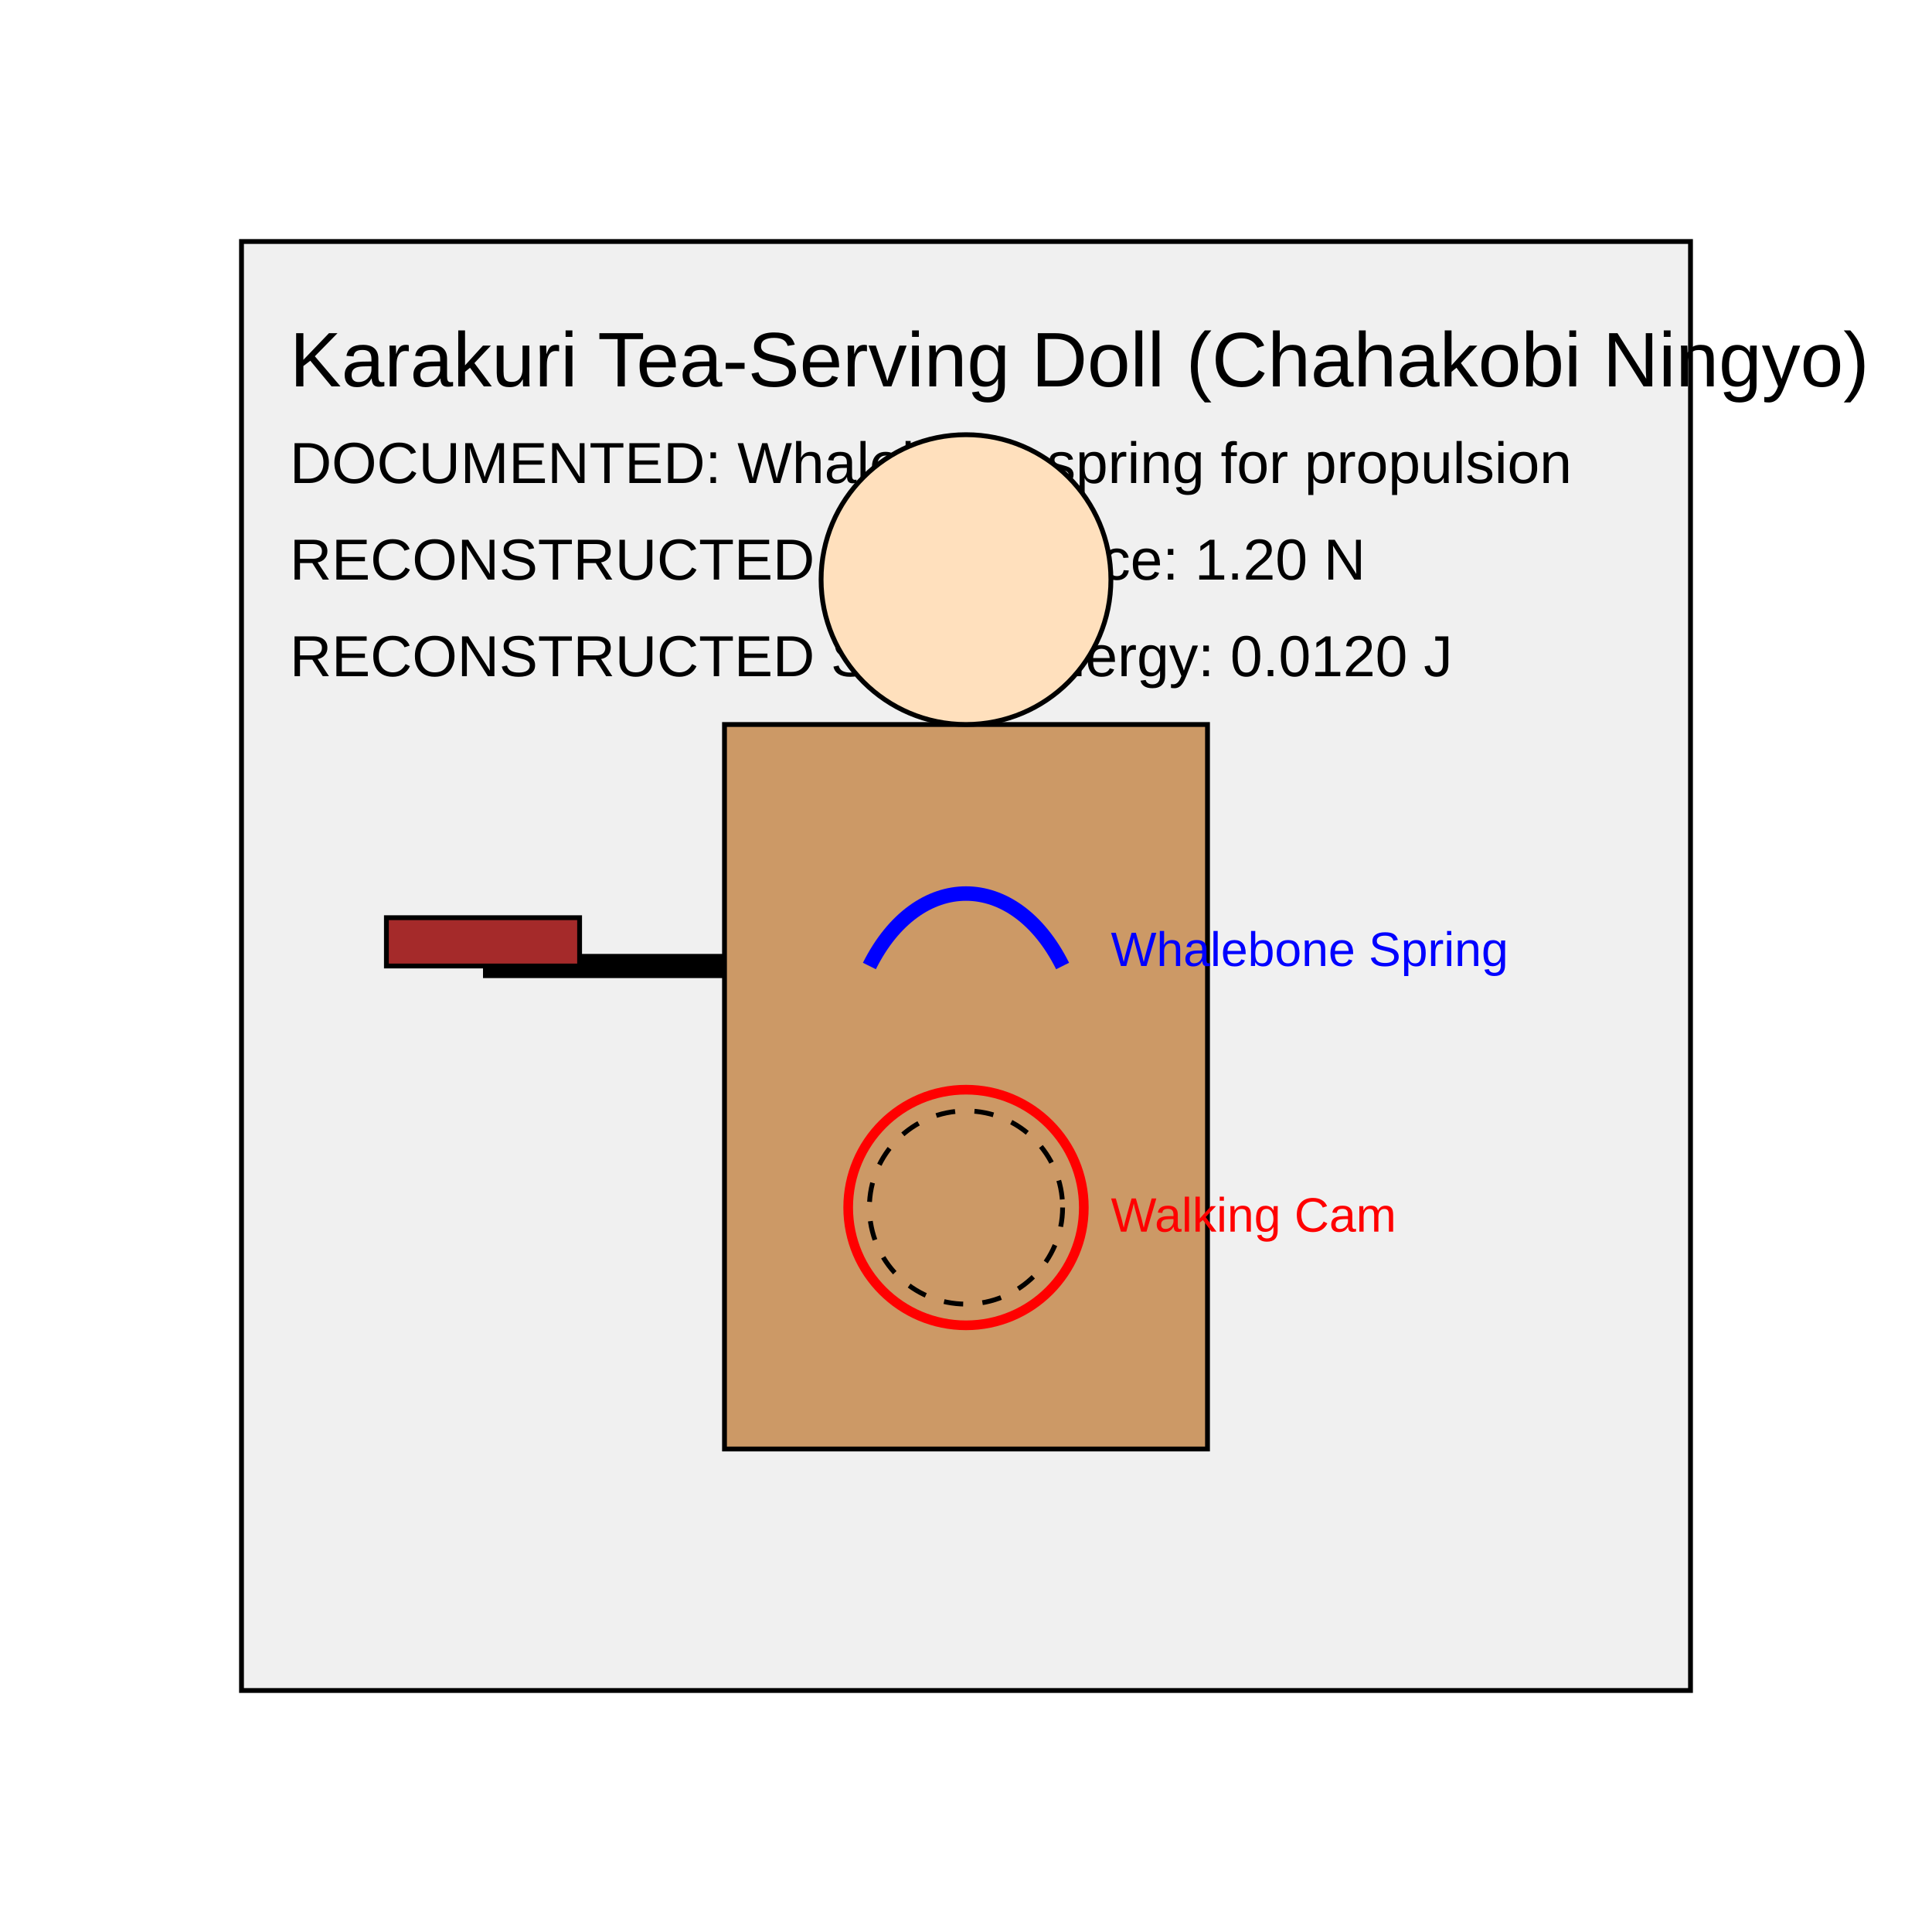
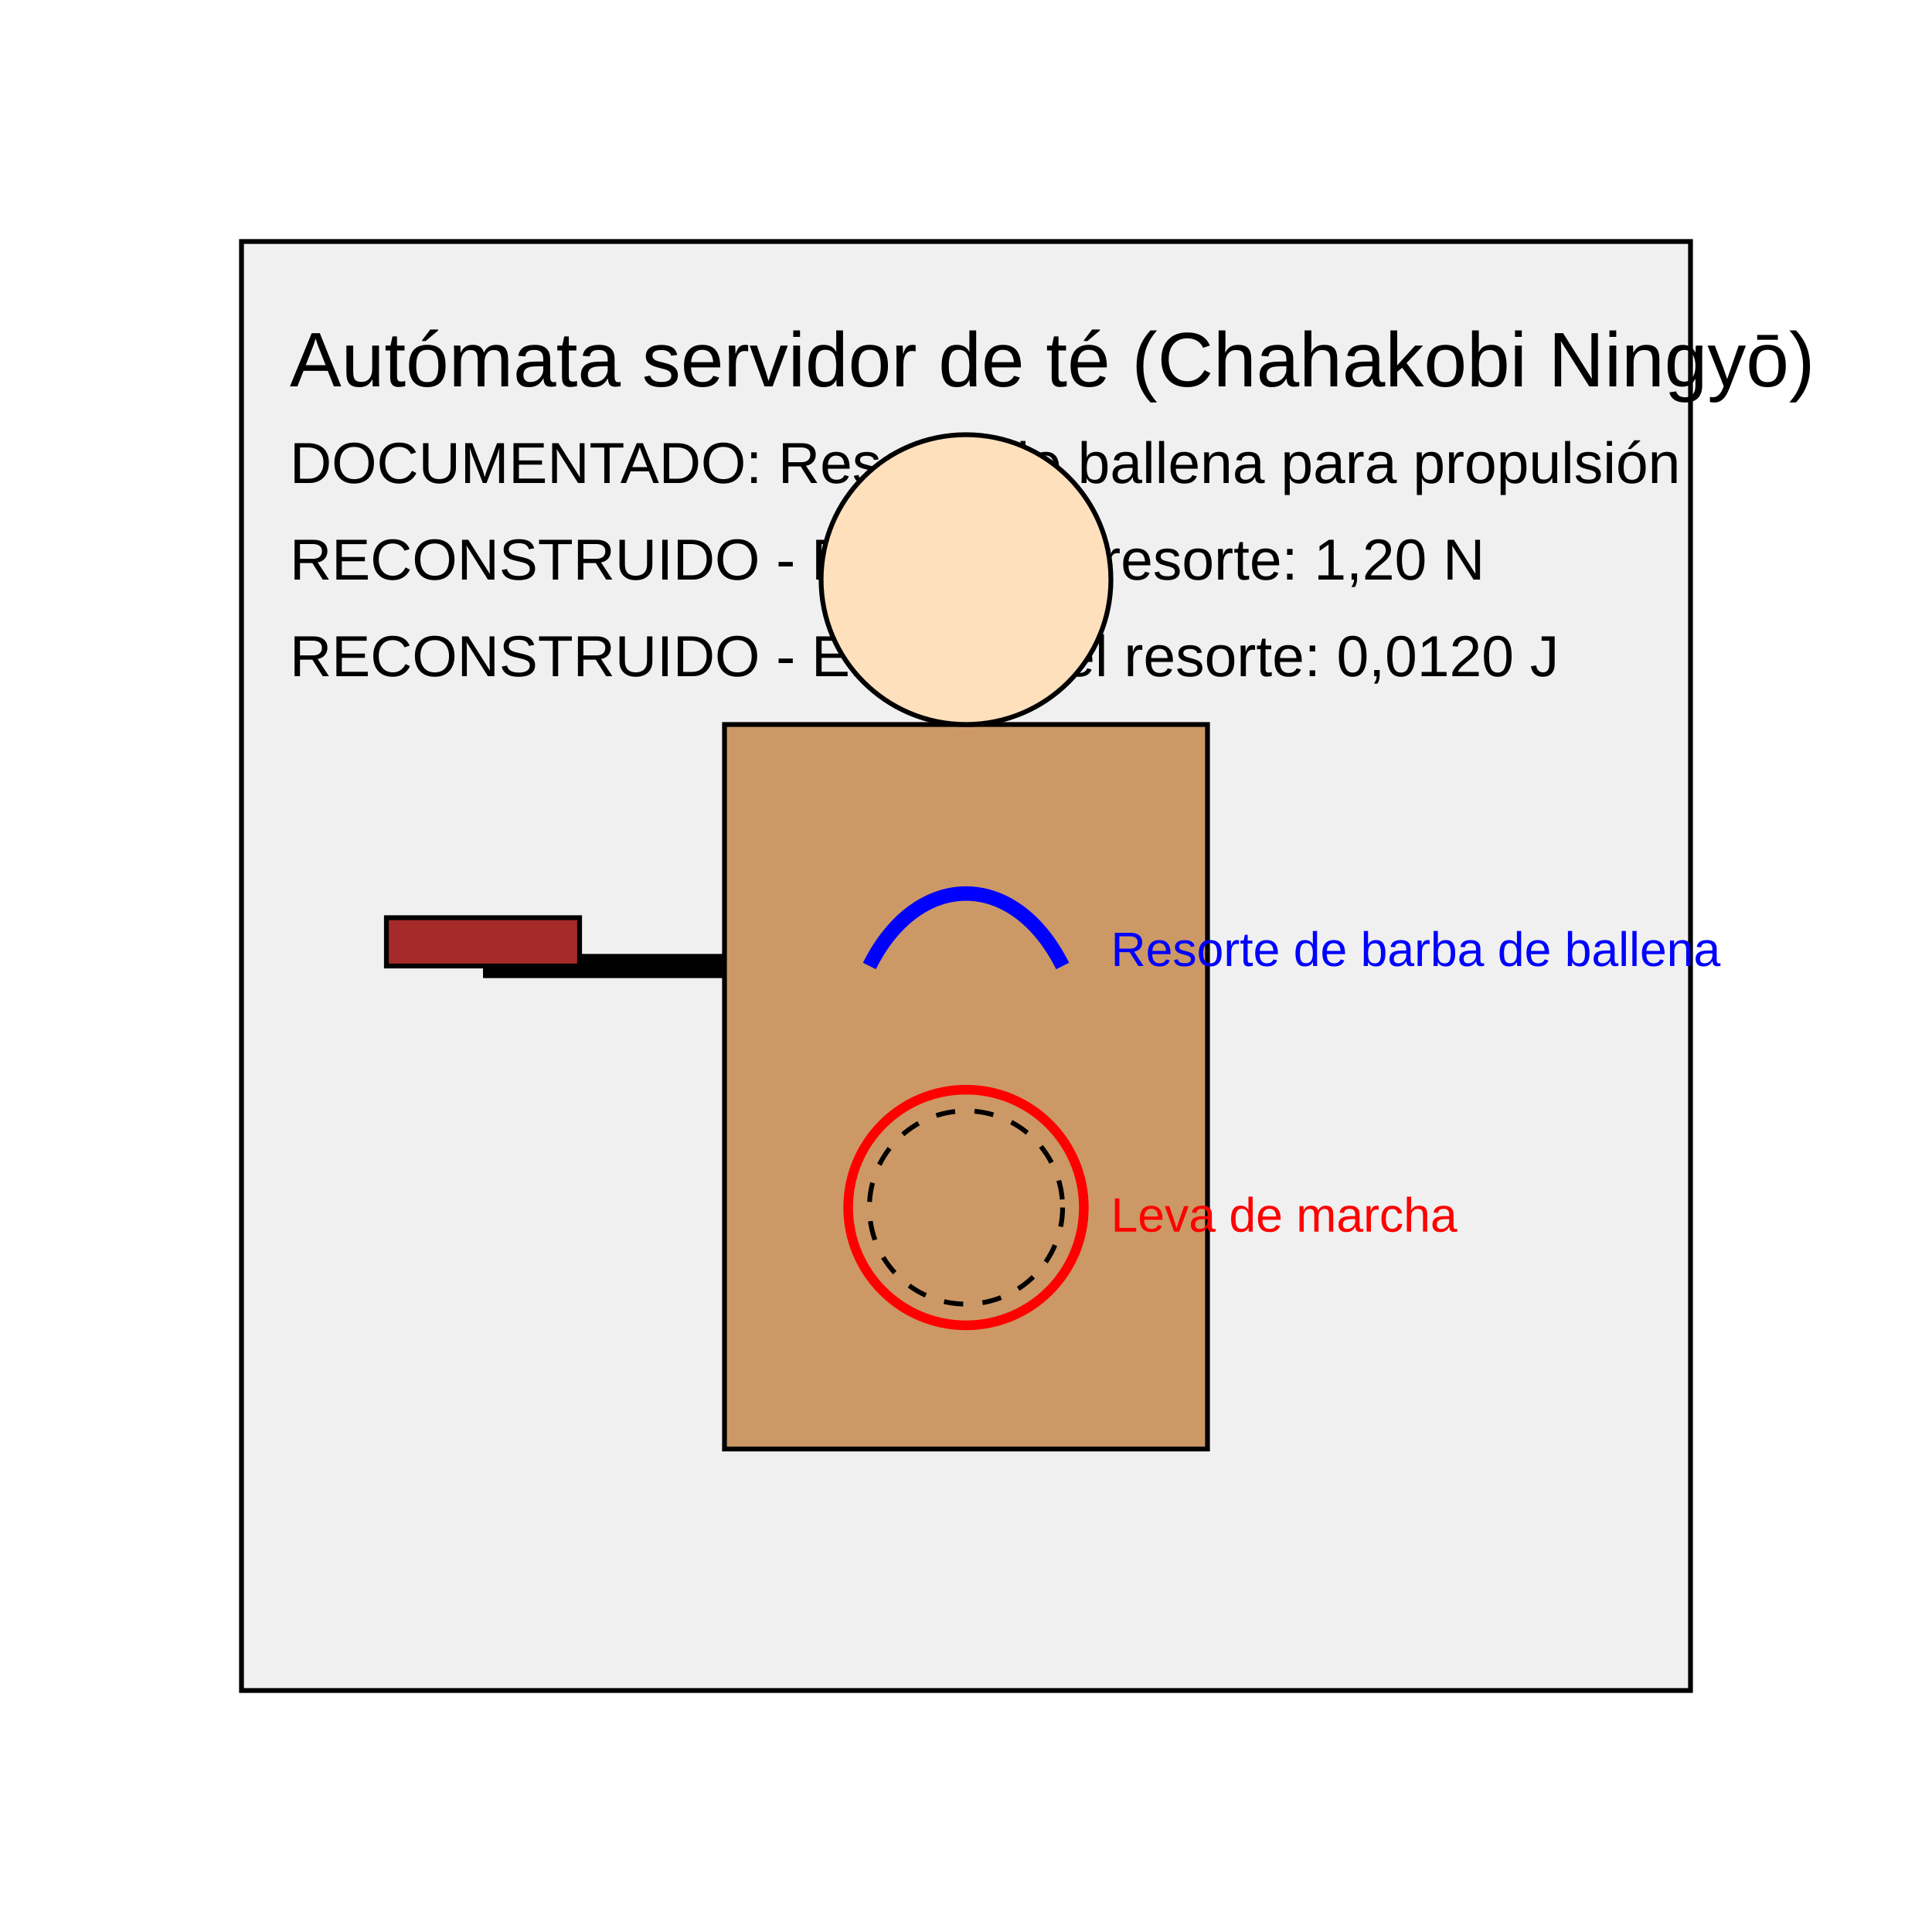
<svg xmlns="http://www.w3.org/2000/svg" width="400" height="400">
  <rect x="50" y="50" width="300" height="300" fill="#f0f0f0" stroke="black" />
-   <text x="60" y="80" font-family="Arial" font-size="16">Karakuri Tea-Serving Doll (Chahakobi Ningyo)</text>
-   <text x="60" y="100" font-family="Arial" font-size="12">DOCUMENTED: Whalebone spring for propulsion</text>
-   <text x="60" y="120" font-family="Arial" font-size="12">RECONSTRUCTED Spring Force: 1.20 N</text>
-   <text x="60" y="140" font-family="Arial" font-size="12">RECONSTRUCTED Spring Energy: 0.0120 J</text>
+   <text x="60" y="80" font-family="Arial" font-size="16">Autómata servidor de té (Chahakobi Ningyō)</text>
+   <text x="60" y="100" font-family="Arial" font-size="12">DOCUMENTADO: Resorte de ballena para propulsión</text>
+   <text x="60" y="120" font-family="Arial" font-size="12">RECONSTRUIDO - Fuerza del resorte: 1,20 N</text>
+   <text x="60" y="140" font-family="Arial" font-size="12">RECONSTRUIDO - Energía del resorte: 0,0120 J</text>
  <rect x="150" y="150" width="100" height="150" fill="#cc9966" stroke="black" />
  <circle cx="200" cy="120" r="30" fill="#ffe0bd" stroke="black" />
  <line x1="150" y1="200" x2="100" y2="200" stroke="black" stroke-width="5" />
  <rect x="80" y="190" width="40" height="10" fill="brown" stroke="black" />
  <circle cx="200" cy="250" r="20" fill="none" stroke="black" stroke-dasharray="4" />
  <circle cx="200" cy="250" r="24.393" fill="none" stroke="red" stroke-width="2" />
-   <text x="230" y="255" font-family="Arial" font-size="10" fill="red">Walking Cam</text>
+   <text x="230" y="255" font-family="Arial" font-size="10" fill="red">Leva de marcha</text>
  <path d="M 180 200 C 190 180, 210 180, 220 200" fill="none" stroke="blue" stroke-width="3" />
-   <text x="230" y="200" font-family="Arial" font-size="10" fill="blue">Whalebone Spring</text>
+   <text x="230" y="200" font-family="Arial" font-size="10" fill="blue">Resorte de barba de ballena</text>
</svg>
